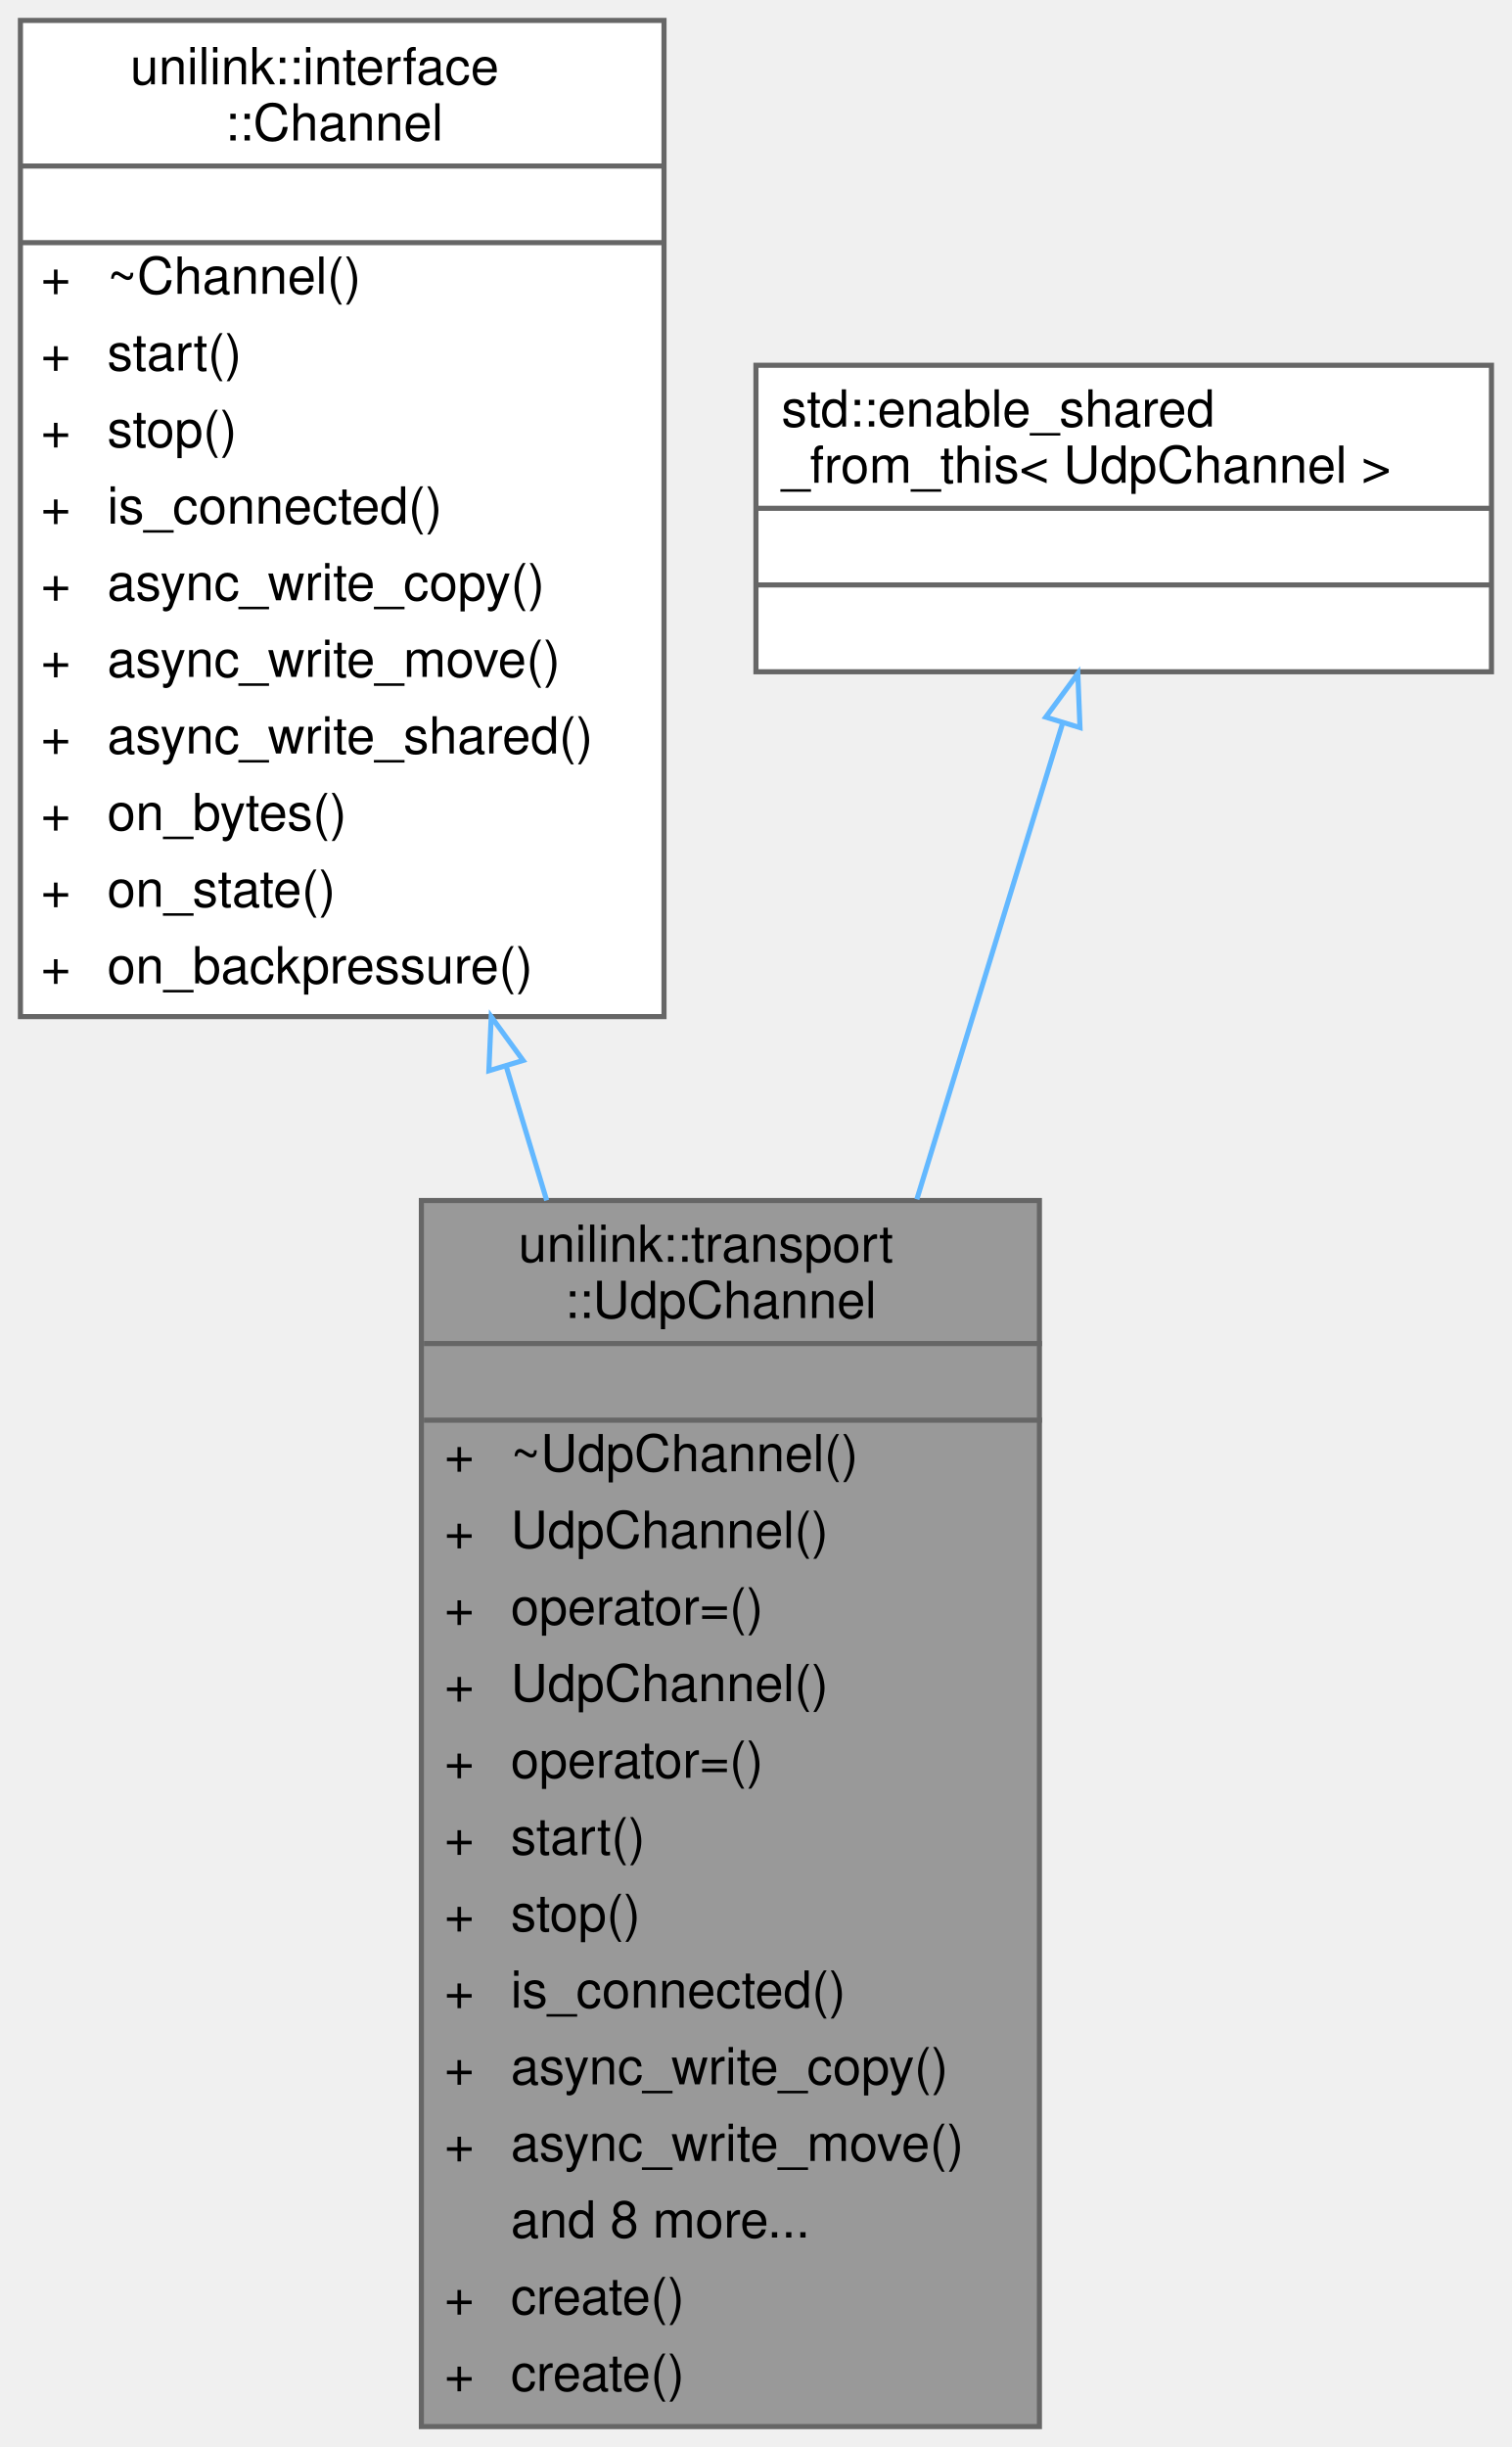
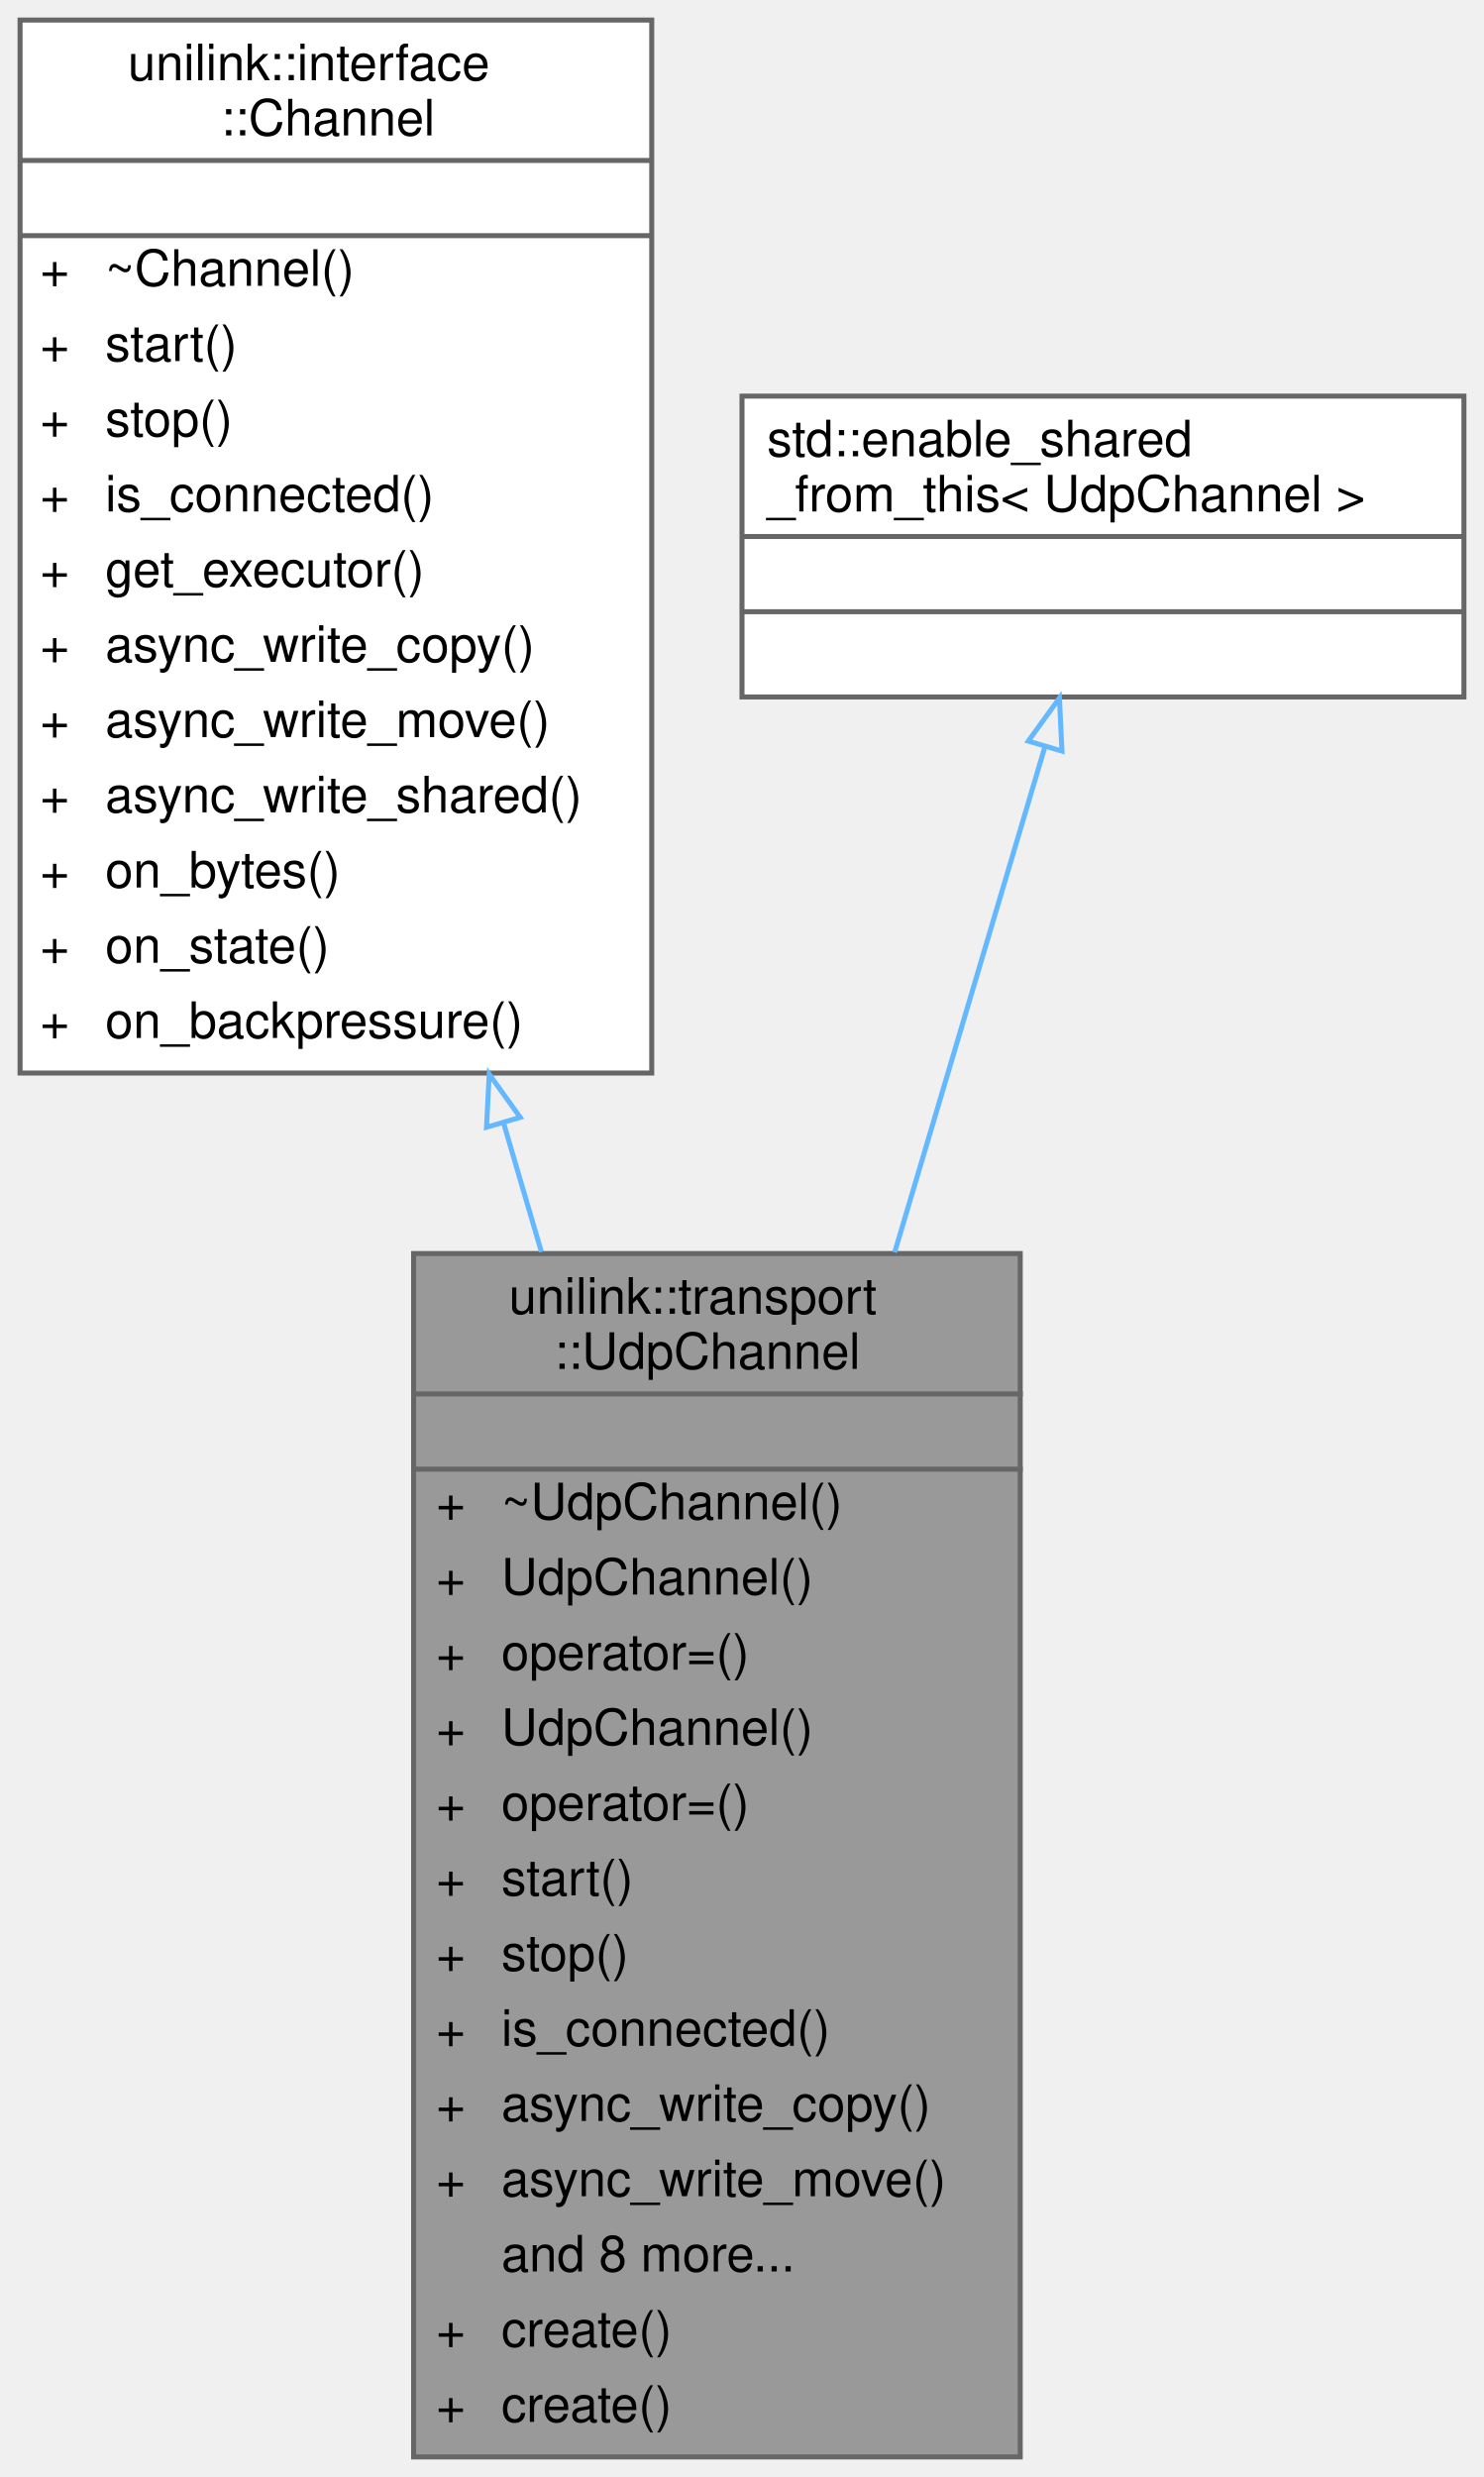
- <svg xmlns="http://www.w3.org/2000/svg" xmlns:xlink="http://www.w3.org/1999/xlink" width="296pt" height="479pt" viewBox="0.00 0.00 296.00 479.00">
-   <g id="graph0" class="graph" transform="scale(1 1) rotate(0) translate(4 475)">
+ <svg xmlns="http://www.w3.org/2000/svg" xmlns:xlink="http://www.w3.org/1999/xlink" width="296pt" height="494pt" viewBox="0.00 0.00 296.00 494.00">
+   <g id="graph0" class="graph" transform="scale(1 1) rotate(0) translate(4 490)">
    <g id="Node000001" class="node">
      <g id="a_Node000001">
        <a xlink:title="UDP Transport implementation with 1:N support.">
          <polygon fill="#999999" stroke="transparent" points="199.5,-240 78.5,-240 78.5,0 199.5,0 199.5,-240" />
          <text text-anchor="start" x="97.5" y="-228" font-family="Helvetica,sans-Serif" font-size="10.00">unilink::transport</text>
          <text text-anchor="start" x="106.5" y="-217" font-family="Helvetica,sans-Serif" font-size="10.00">::UdpChannel</text>
          <text text-anchor="start" x="137.5" y="-202" font-family="Helvetica,sans-Serif" font-size="10.00"> </text>
          <text text-anchor="start" x="83" y="-187" font-family="Helvetica,sans-Serif" font-size="10.00">+</text>
          <text text-anchor="start" x="96" y="-187" font-family="Helvetica,sans-Serif" font-size="10.00">~UdpChannel()</text>
          <text text-anchor="start" x="83" y="-172" font-family="Helvetica,sans-Serif" font-size="10.00">+</text>
          <text text-anchor="start" x="96" y="-172" font-family="Helvetica,sans-Serif" font-size="10.00">UdpChannel()</text>
          <text text-anchor="start" x="83" y="-157" font-family="Helvetica,sans-Serif" font-size="10.00">+</text>
          <text text-anchor="start" x="96" y="-157" font-family="Helvetica,sans-Serif" font-size="10.00">operator=()</text>
          <text text-anchor="start" x="83" y="-142" font-family="Helvetica,sans-Serif" font-size="10.00">+</text>
          <text text-anchor="start" x="96" y="-142" font-family="Helvetica,sans-Serif" font-size="10.00">UdpChannel()</text>
          <text text-anchor="start" x="83" y="-127" font-family="Helvetica,sans-Serif" font-size="10.00">+</text>
          <text text-anchor="start" x="96" y="-127" font-family="Helvetica,sans-Serif" font-size="10.00">operator=()</text>
          <text text-anchor="start" x="83" y="-112" font-family="Helvetica,sans-Serif" font-size="10.00">+</text>
          <text text-anchor="start" x="96" y="-112" font-family="Helvetica,sans-Serif" font-size="10.00">start()</text>
          <text text-anchor="start" x="83" y="-97" font-family="Helvetica,sans-Serif" font-size="10.00">+</text>
          <text text-anchor="start" x="96" y="-97" font-family="Helvetica,sans-Serif" font-size="10.00">stop()</text>
          <text text-anchor="start" x="83" y="-82" font-family="Helvetica,sans-Serif" font-size="10.00">+</text>
          <text text-anchor="start" x="96" y="-82" font-family="Helvetica,sans-Serif" font-size="10.00">is_connected()</text>
          <text text-anchor="start" x="83" y="-67" font-family="Helvetica,sans-Serif" font-size="10.00">+</text>
          <text text-anchor="start" x="96" y="-67" font-family="Helvetica,sans-Serif" font-size="10.00">async_write_copy()</text>
          <text text-anchor="start" x="83" y="-52" font-family="Helvetica,sans-Serif" font-size="10.00">+</text>
          <text text-anchor="start" x="96" y="-52" font-family="Helvetica,sans-Serif" font-size="10.00">async_write_move()</text>
          <text text-anchor="start" x="96" y="-37" font-family="Helvetica,sans-Serif" font-size="10.00">and 8 more...</text>
          <text text-anchor="start" x="83" y="-22" font-family="Helvetica,sans-Serif" font-size="10.00">+</text>
          <text text-anchor="start" x="96" y="-22" font-family="Helvetica,sans-Serif" font-size="10.00">create()</text>
          <text text-anchor="start" x="83" y="-7" font-family="Helvetica,sans-Serif" font-size="10.00">+</text>
          <text text-anchor="start" x="96" y="-7" font-family="Helvetica,sans-Serif" font-size="10.00">create()</text>
          <polygon fill="#666666" stroke="#666666" points="79,-212 79,-212 200,-212 200,-212 79,-212" />
          <polygon fill="#666666" stroke="#666666" points="79,-197 79,-197 200,-197 200,-197 79,-197" />
          <polygon fill="none" stroke="#666666" points="78.5,0 78.5,-240 199.5,-240 199.5,0 78.5,0" />
        </a>
      </g>
    </g>
    <g id="Node000002" class="node">
      <g id="a_Node000002">
        <a xlink:href="classunilink_1_1interface_1_1Channel.html" target="_top" xlink:title=" ">
-           <polygon fill="white" stroke="transparent" points="126,-471 0,-471 0,-276 126,-276 126,-471" />
-           <text text-anchor="start" x="21.5" y="-458.5" font-family="Helvetica,sans-Serif" font-size="10.00">unilink::interface</text>
-           <text text-anchor="start" x="40" y="-447.5" font-family="Helvetica,sans-Serif" font-size="10.00">::Channel</text>
-           <text text-anchor="start" x="61" y="-432.5" font-family="Helvetica,sans-Serif" font-size="10.00"> </text>
-           <text text-anchor="start" x="4" y="-417.5" font-family="Helvetica,sans-Serif" font-size="10.00">+</text>
-           <text text-anchor="start" x="17" y="-417.5" font-family="Helvetica,sans-Serif" font-size="10.00">~Channel()</text>
-           <text text-anchor="start" x="4" y="-402.5" font-family="Helvetica,sans-Serif" font-size="10.00">+</text>
-           <text text-anchor="start" x="17" y="-402.5" font-family="Helvetica,sans-Serif" font-size="10.00">start()</text>
-           <text text-anchor="start" x="4" y="-387.5" font-family="Helvetica,sans-Serif" font-size="10.00">+</text>
-           <text text-anchor="start" x="17" y="-387.5" font-family="Helvetica,sans-Serif" font-size="10.00">stop()</text>
-           <text text-anchor="start" x="4" y="-372.5" font-family="Helvetica,sans-Serif" font-size="10.00">+</text>
-           <text text-anchor="start" x="17" y="-372.5" font-family="Helvetica,sans-Serif" font-size="10.00">is_connected()</text>
-           <text text-anchor="start" x="4" y="-357.5" font-family="Helvetica,sans-Serif" font-size="10.00">+</text>
-           <text text-anchor="start" x="17" y="-357.5" font-family="Helvetica,sans-Serif" font-size="10.00">async_write_copy()</text>
-           <text text-anchor="start" x="4" y="-342.5" font-family="Helvetica,sans-Serif" font-size="10.00">+</text>
-           <text text-anchor="start" x="17" y="-342.5" font-family="Helvetica,sans-Serif" font-size="10.00">async_write_move()</text>
-           <text text-anchor="start" x="4" y="-327.5" font-family="Helvetica,sans-Serif" font-size="10.00">+</text>
-           <text text-anchor="start" x="17" y="-327.5" font-family="Helvetica,sans-Serif" font-size="10.00">async_write_shared()</text>
-           <text text-anchor="start" x="4" y="-312.5" font-family="Helvetica,sans-Serif" font-size="10.00">+</text>
-           <text text-anchor="start" x="17" y="-312.5" font-family="Helvetica,sans-Serif" font-size="10.00">on_bytes()</text>
-           <text text-anchor="start" x="4" y="-297.5" font-family="Helvetica,sans-Serif" font-size="10.00">+</text>
-           <text text-anchor="start" x="17" y="-297.5" font-family="Helvetica,sans-Serif" font-size="10.00">on_state()</text>
-           <text text-anchor="start" x="4" y="-282.5" font-family="Helvetica,sans-Serif" font-size="10.00">+</text>
-           <text text-anchor="start" x="17" y="-282.5" font-family="Helvetica,sans-Serif" font-size="10.00">on_backpressure()</text>
-           <polygon fill="#666666" stroke="#666666" points="0,-442.5 0,-442.5 126,-442.5 126,-442.5 0,-442.5" />
-           <polygon fill="#666666" stroke="#666666" points="0,-427.5 0,-427.5 126,-427.5 126,-427.5 0,-427.5" />
-           <polygon fill="none" stroke="#666666" points="0,-276 0,-471 126,-471 126,-276 0,-276" />
+           <polygon fill="white" stroke="transparent" points="126,-486 0,-486 0,-276 126,-276 126,-486" />
+           <text text-anchor="start" x="21.5" y="-474" font-family="Helvetica,sans-Serif" font-size="10.00">unilink::interface</text>
+           <text text-anchor="start" x="40" y="-463" font-family="Helvetica,sans-Serif" font-size="10.00">::Channel</text>
+           <text text-anchor="start" x="61" y="-448" font-family="Helvetica,sans-Serif" font-size="10.00"> </text>
+           <text text-anchor="start" x="4" y="-433" font-family="Helvetica,sans-Serif" font-size="10.00">+</text>
+           <text text-anchor="start" x="17" y="-433" font-family="Helvetica,sans-Serif" font-size="10.00">~Channel()</text>
+           <text text-anchor="start" x="4" y="-418" font-family="Helvetica,sans-Serif" font-size="10.00">+</text>
+           <text text-anchor="start" x="17" y="-418" font-family="Helvetica,sans-Serif" font-size="10.00">start()</text>
+           <text text-anchor="start" x="4" y="-403" font-family="Helvetica,sans-Serif" font-size="10.00">+</text>
+           <text text-anchor="start" x="17" y="-403" font-family="Helvetica,sans-Serif" font-size="10.00">stop()</text>
+           <text text-anchor="start" x="4" y="-388" font-family="Helvetica,sans-Serif" font-size="10.00">+</text>
+           <text text-anchor="start" x="17" y="-388" font-family="Helvetica,sans-Serif" font-size="10.00">is_connected()</text>
+           <text text-anchor="start" x="4" y="-373" font-family="Helvetica,sans-Serif" font-size="10.00">+</text>
+           <text text-anchor="start" x="17" y="-373" font-family="Helvetica,sans-Serif" font-size="10.00">get_executor()</text>
+           <text text-anchor="start" x="4" y="-358" font-family="Helvetica,sans-Serif" font-size="10.00">+</text>
+           <text text-anchor="start" x="17" y="-358" font-family="Helvetica,sans-Serif" font-size="10.00">async_write_copy()</text>
+           <text text-anchor="start" x="4" y="-343" font-family="Helvetica,sans-Serif" font-size="10.00">+</text>
+           <text text-anchor="start" x="17" y="-343" font-family="Helvetica,sans-Serif" font-size="10.00">async_write_move()</text>
+           <text text-anchor="start" x="4" y="-328" font-family="Helvetica,sans-Serif" font-size="10.00">+</text>
+           <text text-anchor="start" x="17" y="-328" font-family="Helvetica,sans-Serif" font-size="10.00">async_write_shared()</text>
+           <text text-anchor="start" x="4" y="-313" font-family="Helvetica,sans-Serif" font-size="10.00">+</text>
+           <text text-anchor="start" x="17" y="-313" font-family="Helvetica,sans-Serif" font-size="10.00">on_bytes()</text>
+           <text text-anchor="start" x="4" y="-298" font-family="Helvetica,sans-Serif" font-size="10.00">+</text>
+           <text text-anchor="start" x="17" y="-298" font-family="Helvetica,sans-Serif" font-size="10.00">on_state()</text>
+           <text text-anchor="start" x="4" y="-283" font-family="Helvetica,sans-Serif" font-size="10.00">+</text>
+           <text text-anchor="start" x="17" y="-283" font-family="Helvetica,sans-Serif" font-size="10.00">on_backpressure()</text>
+           <polygon fill="#666666" stroke="#666666" points="0,-458 0,-458 126,-458 126,-458 0,-458" />
+           <polygon fill="#666666" stroke="#666666" points="0,-443 0,-443 126,-443 126,-443 0,-443" />
+           <polygon fill="none" stroke="#666666" points="0,-276 0,-486 126,-486 126,-276 0,-276" />
        </a>
      </g>
    </g>
    <g id="edge1_Node000001_Node000002" class="edge">
      <g id="a_edge1_Node000001_Node000002">
        <a xlink:title=" ">
-           <path fill="none" stroke="#63b8ff" d="M95.11,-266.25C97.73,-257.58 100.39,-248.78 103.03,-240.02" />
-           <polygon fill="none" stroke="#63b8ff" points="91.71,-265.4 92.17,-275.98 98.41,-267.42 91.71,-265.4" />
+           <path fill="none" stroke="#63b8ff" d="M96.41,-266.15C98.92,-257.58 101.46,-248.92 103.99,-240.32" />
+           <polygon fill="none" stroke="#63b8ff" points="93.04,-265.19 93.58,-275.77 99.76,-267.16 93.04,-265.19" />
        </a>
      </g>
    </g>
    <g id="Node000003" class="node">
      <g id="a_Node000003">
        <a xlink:title=" ">
-           <polygon fill="white" stroke="transparent" points="288,-403.5 144,-403.5 144,-343.5 288,-343.5 288,-403.5" />
-           <text text-anchor="start" x="149" y="-391.5" font-family="Helvetica,sans-Serif" font-size="10.00">std::enable_shared</text>
-           <text text-anchor="start" x="149" y="-380.5" font-family="Helvetica,sans-Serif" font-size="10.00">_from_this&lt; UdpChannel &gt;</text>
-           <text text-anchor="start" x="214" y="-365.5" font-family="Helvetica,sans-Serif" font-size="10.00"> </text>
-           <text text-anchor="start" x="214" y="-350.5" font-family="Helvetica,sans-Serif" font-size="10.00"> </text>
-           <polygon fill="#666666" stroke="#666666" points="144,-375.5 144,-375.5 288,-375.5 288,-375.5 144,-375.5" />
-           <polygon fill="#666666" stroke="#666666" points="144,-360.5 144,-360.5 288,-360.5 288,-360.5 144,-360.5" />
-           <polygon fill="none" stroke="#666666" points="144,-343.5 144,-403.5 288,-403.5 288,-343.5 144,-343.5" />
+           <polygon fill="white" stroke="transparent" points="288,-411 144,-411 144,-351 288,-351 288,-411" />
+           <text text-anchor="start" x="149" y="-399" font-family="Helvetica,sans-Serif" font-size="10.00">std::enable_shared</text>
+           <text text-anchor="start" x="149" y="-388" font-family="Helvetica,sans-Serif" font-size="10.00">_from_this&lt; UdpChannel &gt;</text>
+           <text text-anchor="start" x="214" y="-373" font-family="Helvetica,sans-Serif" font-size="10.00"> </text>
+           <text text-anchor="start" x="214" y="-358" font-family="Helvetica,sans-Serif" font-size="10.00"> </text>
+           <polygon fill="#666666" stroke="#666666" points="144,-383 144,-383 288,-383 288,-383 144,-383" />
+           <polygon fill="#666666" stroke="#666666" points="144,-368 144,-368 288,-368 288,-368 144,-368" />
+           <polygon fill="none" stroke="#666666" points="144,-351 144,-411 288,-411 288,-351 144,-351" />
        </a>
      </g>
    </g>
    <g id="edge2_Node000001_Node000003" class="edge">
      <g id="a_edge2_Node000001_Node000003">
        <a xlink:title=" ">
-           <path fill="none" stroke="#63b8ff" d="M203.99,-333.27C196.27,-308.06 185.79,-273.84 175.5,-240.23" />
-           <polygon fill="none" stroke="#63b8ff" points="200.74,-334.62 207.02,-343.16 207.44,-332.57 200.74,-334.62" />
+           <path fill="none" stroke="#63b8ff" d="M204.4,-340.99C196.38,-314.02 185.25,-276.58 174.45,-240.23" />
+           <polygon fill="none" stroke="#63b8ff" points="201.11,-342.2 207.32,-350.79 207.82,-340.21 201.11,-342.2" />
        </a>
      </g>
    </g>
  </g>
</svg>
